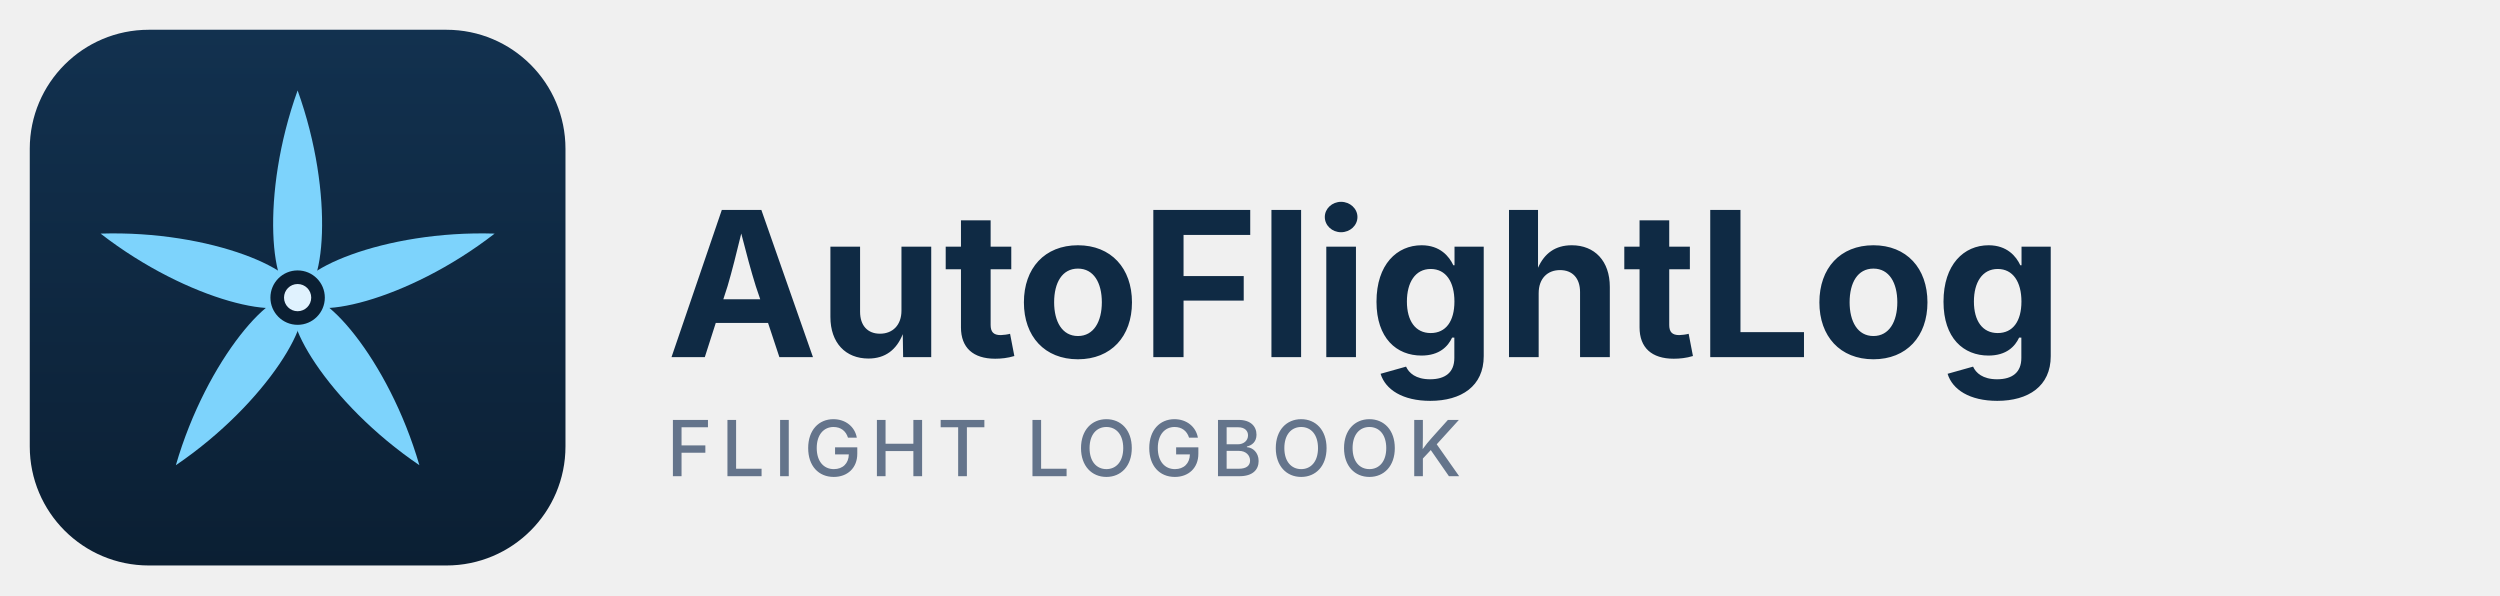
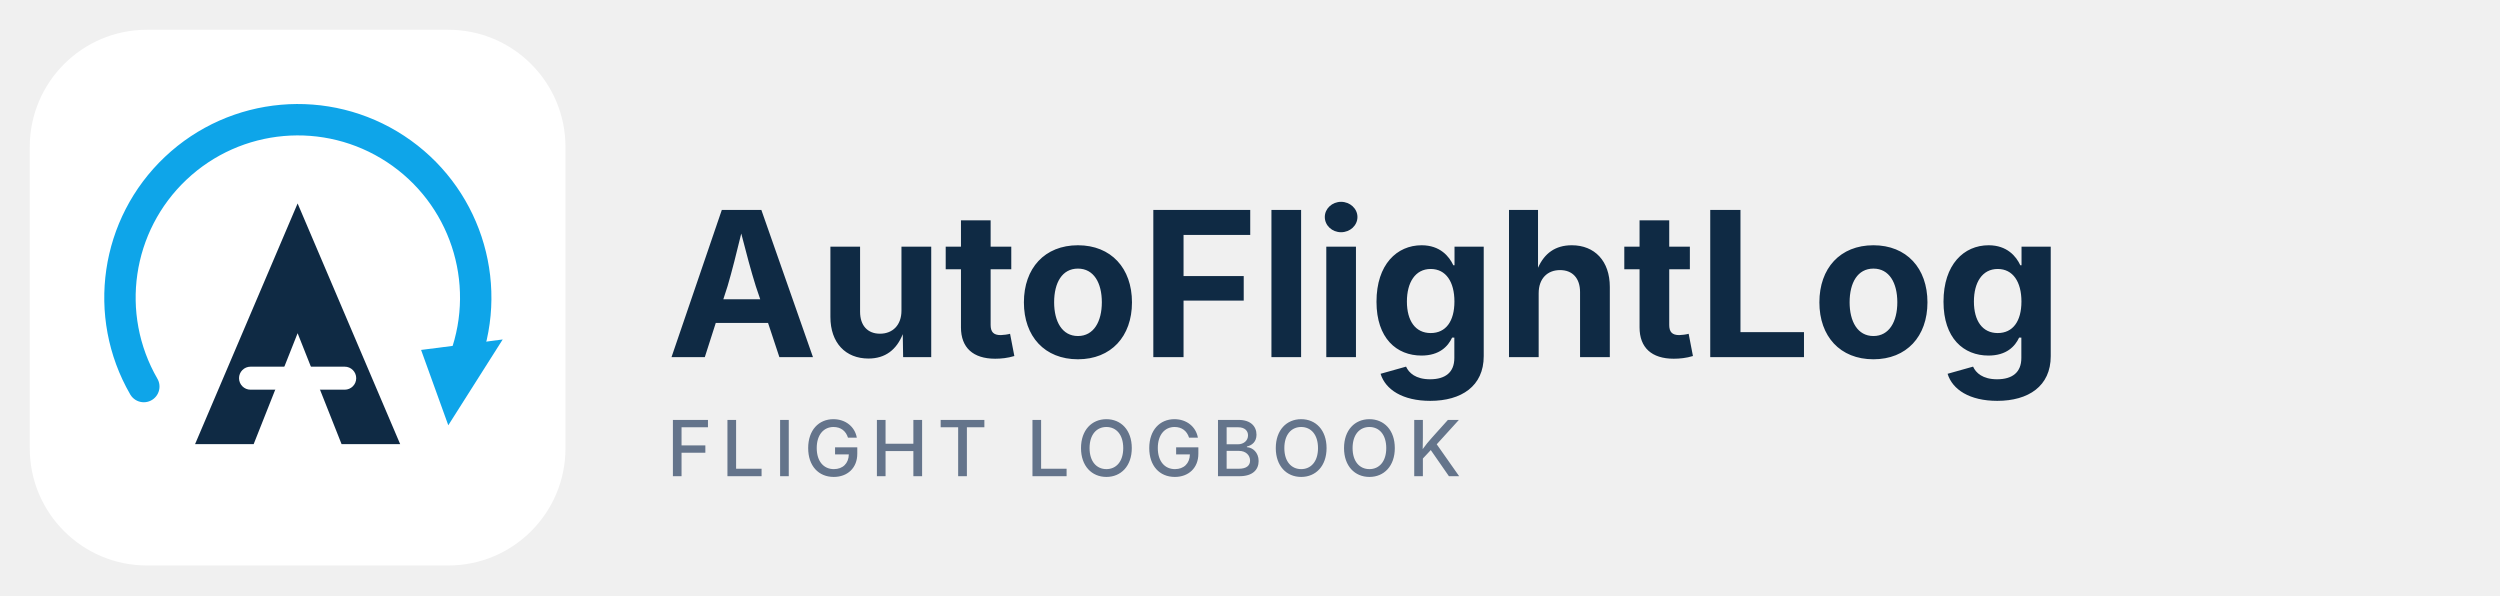
- <svg xmlns="http://www.w3.org/2000/svg" width="420" height="100" viewBox="0 0 420 100" fill="none">
-   <defs>
-     <linearGradient id="wm-bg" x1="50" y1="5" x2="50" y2="95" gradientUnits="userSpaceOnUse">
-       <stop offset="0" stop-color="#12314F" />
-       <stop offset="1" stop-color="#0B1F33" />
-     </linearGradient>
-     <linearGradient id="wm-blade" x1="50" y1="50" x2="50" y2="14" gradientUnits="userSpaceOnUse">
-       <stop offset="0" stop-color="#7DD3FC" />
-       <stop offset="1" stop-color="#0EA5E9" />
-     </linearGradient>
-   </defs>
-   <rect x="5" y="5" width="90" height="90" rx="20" fill="url(#wm-bg)" />
+ <svg xmlns="http://www.w3.org/2000/svg" width="420" height="100" viewBox="0 0 420 100">
  <g transform="translate(5 5) scale(0.1757812)">
-     <path d="M256,256 C230,256 220,158 256,58 C292,158 282,256 256,256 Z" fill="url(#wm-blade)" />
-     <path d="M256,256 C230,256 220,158 256,58 C292,158 282,256 256,256 Z" fill="url(#wm-blade)" transform="rotate(72 256 256)" />
-     <path d="M256,256 C230,256 220,158 256,58 C292,158 282,256 256,256 Z" fill="url(#wm-blade)" transform="rotate(144 256 256)" />
-     <path d="M256,256 C230,256 220,158 256,58 C292,158 282,256 256,256 Z" fill="url(#wm-blade)" transform="rotate(216 256 256)" />
-     <path d="M256,256 C230,256 220,158 256,58 C292,158 282,256 256,256 Z" fill="url(#wm-blade)" transform="rotate(288 256 256)" />
-     <circle cx="256" cy="256" r="26" fill="#0B1F33" />
-     <circle cx="256" cy="256" r="13" fill="#E0F2FE" />
+     <rect width="512" height="512" rx="112" fill="#FFFFFF" />
+     <path d="M109,341 A170,170 0 1 1 416,314" fill="none" stroke="#0EA5E9" stroke-width="30" stroke-linecap="round" />
+     <path d="M452,296 L400,378 L374,306 Z" fill="#0EA5E9" />
+     <path d="M256,166 L158,396 L214,396 L256,290 L298,396 L354,396 Z" fill="#0F2A44" />
+     <rect x="200" y="322" width="112" height="22" rx="11" fill="#FFFFFF" />
  </g>
  <text x="112" y="60" font-family="system-ui, -apple-system, Segoe UI, sans-serif" font-size="34" font-weight="700" fill="#0F2A44">AutoFlightLog</text>
  <text x="112" y="80" font-family="system-ui, -apple-system, Segoe UI, sans-serif" font-size="13" font-weight="500" letter-spacing="1.5" fill="#64748B">FLIGHT LOGBOOK</text>
</svg>
